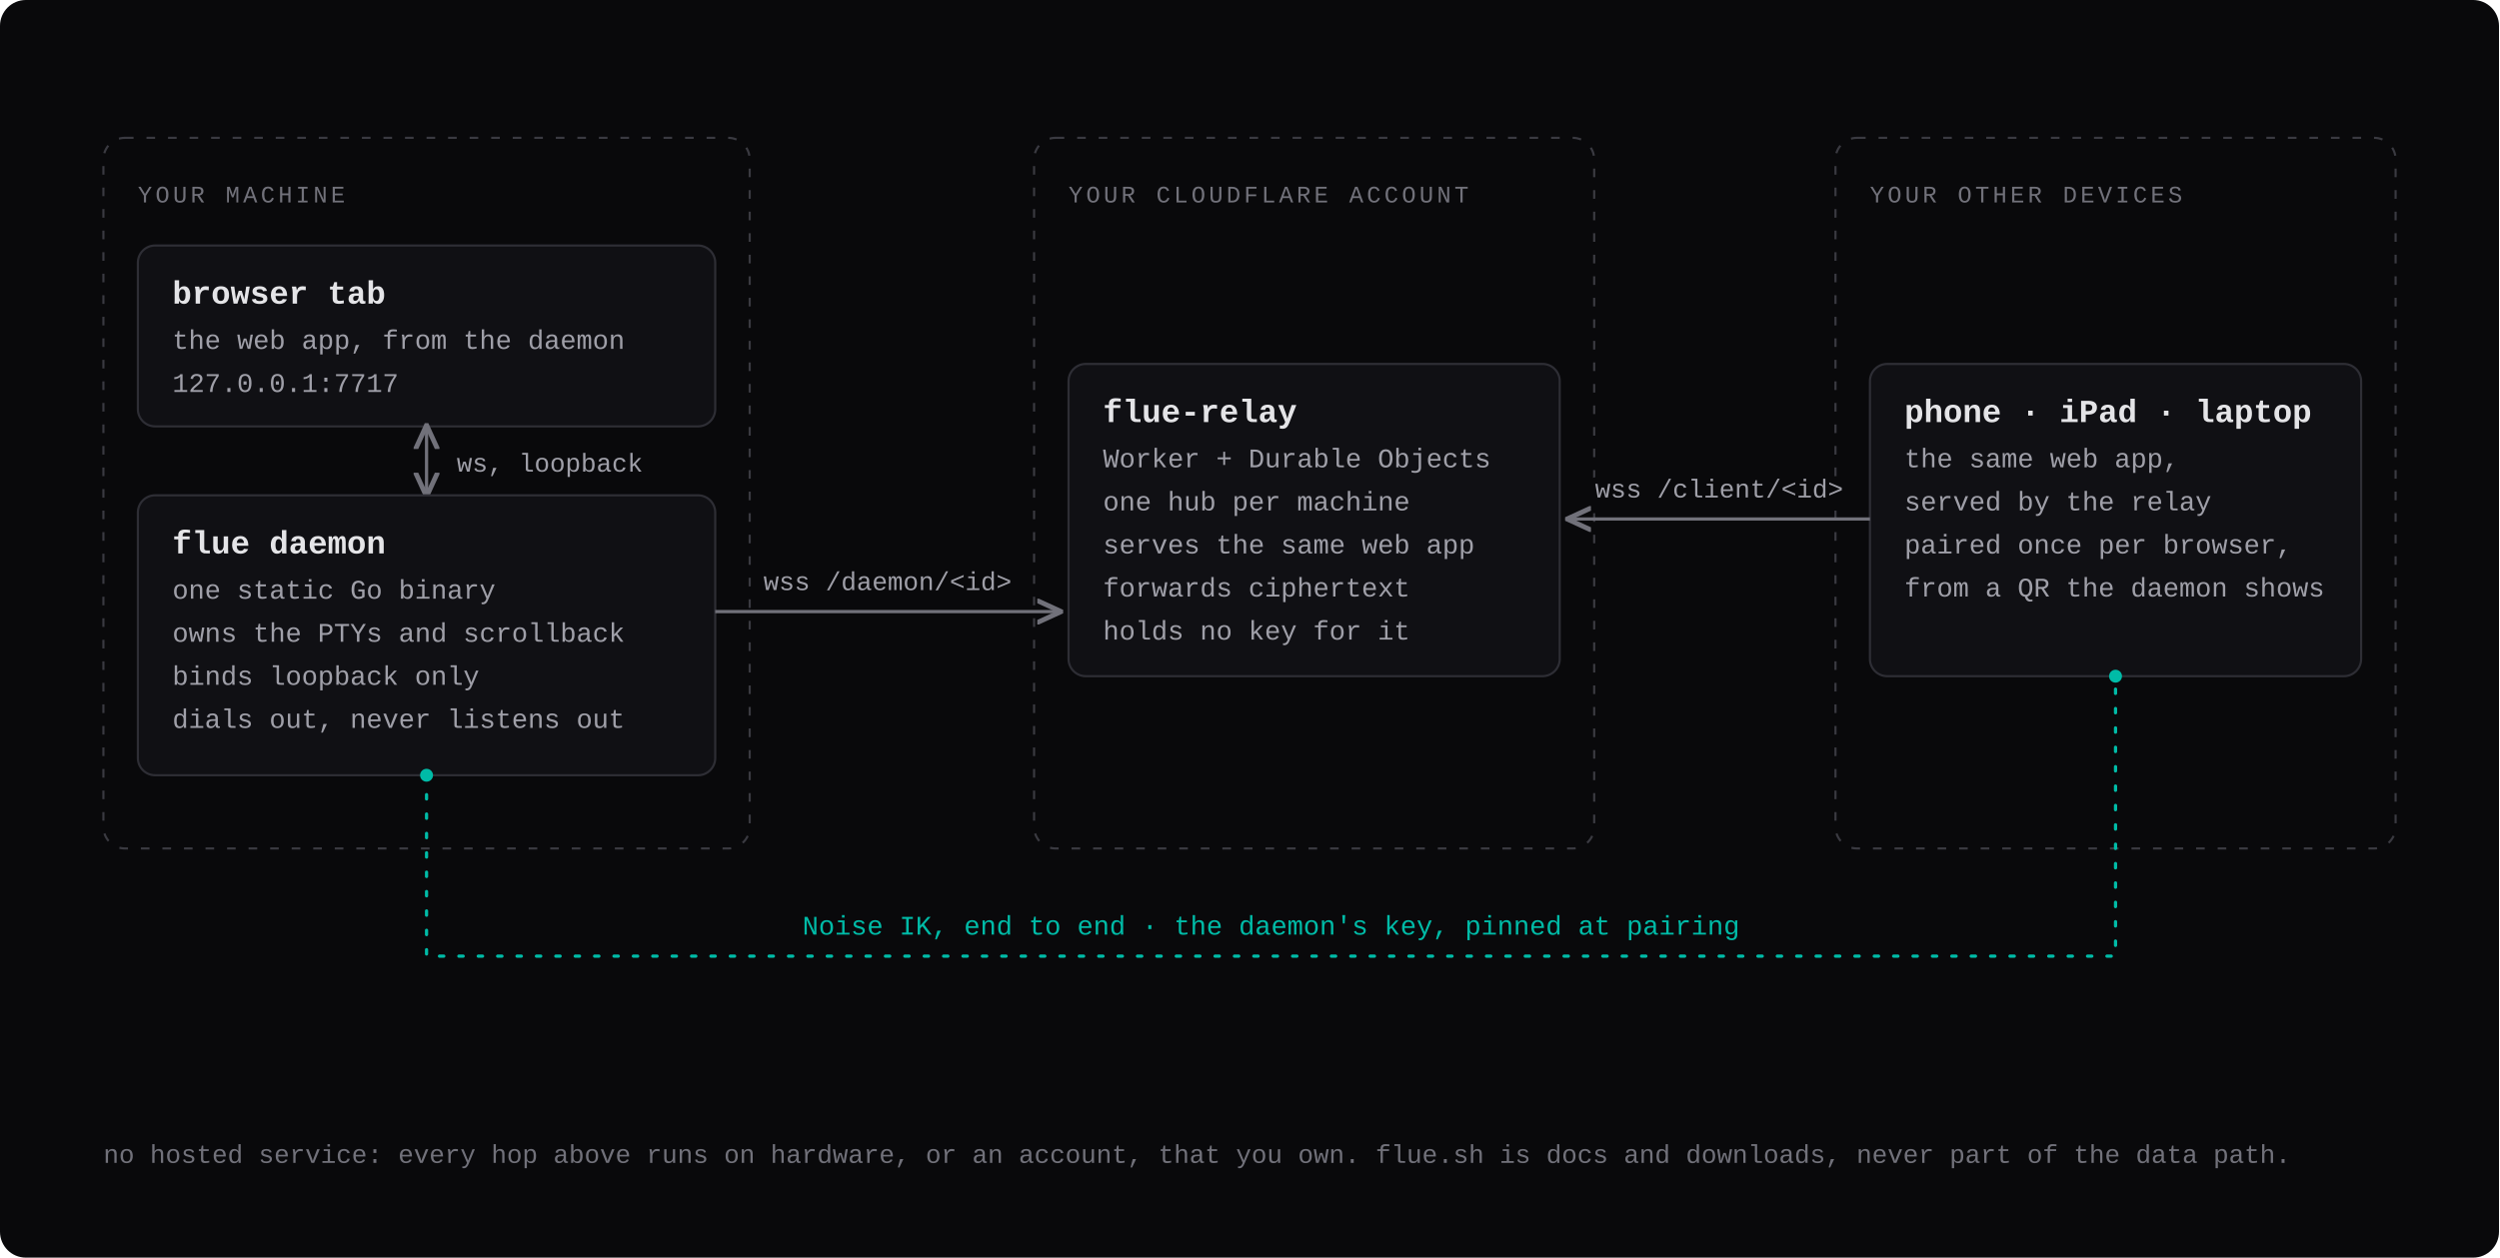
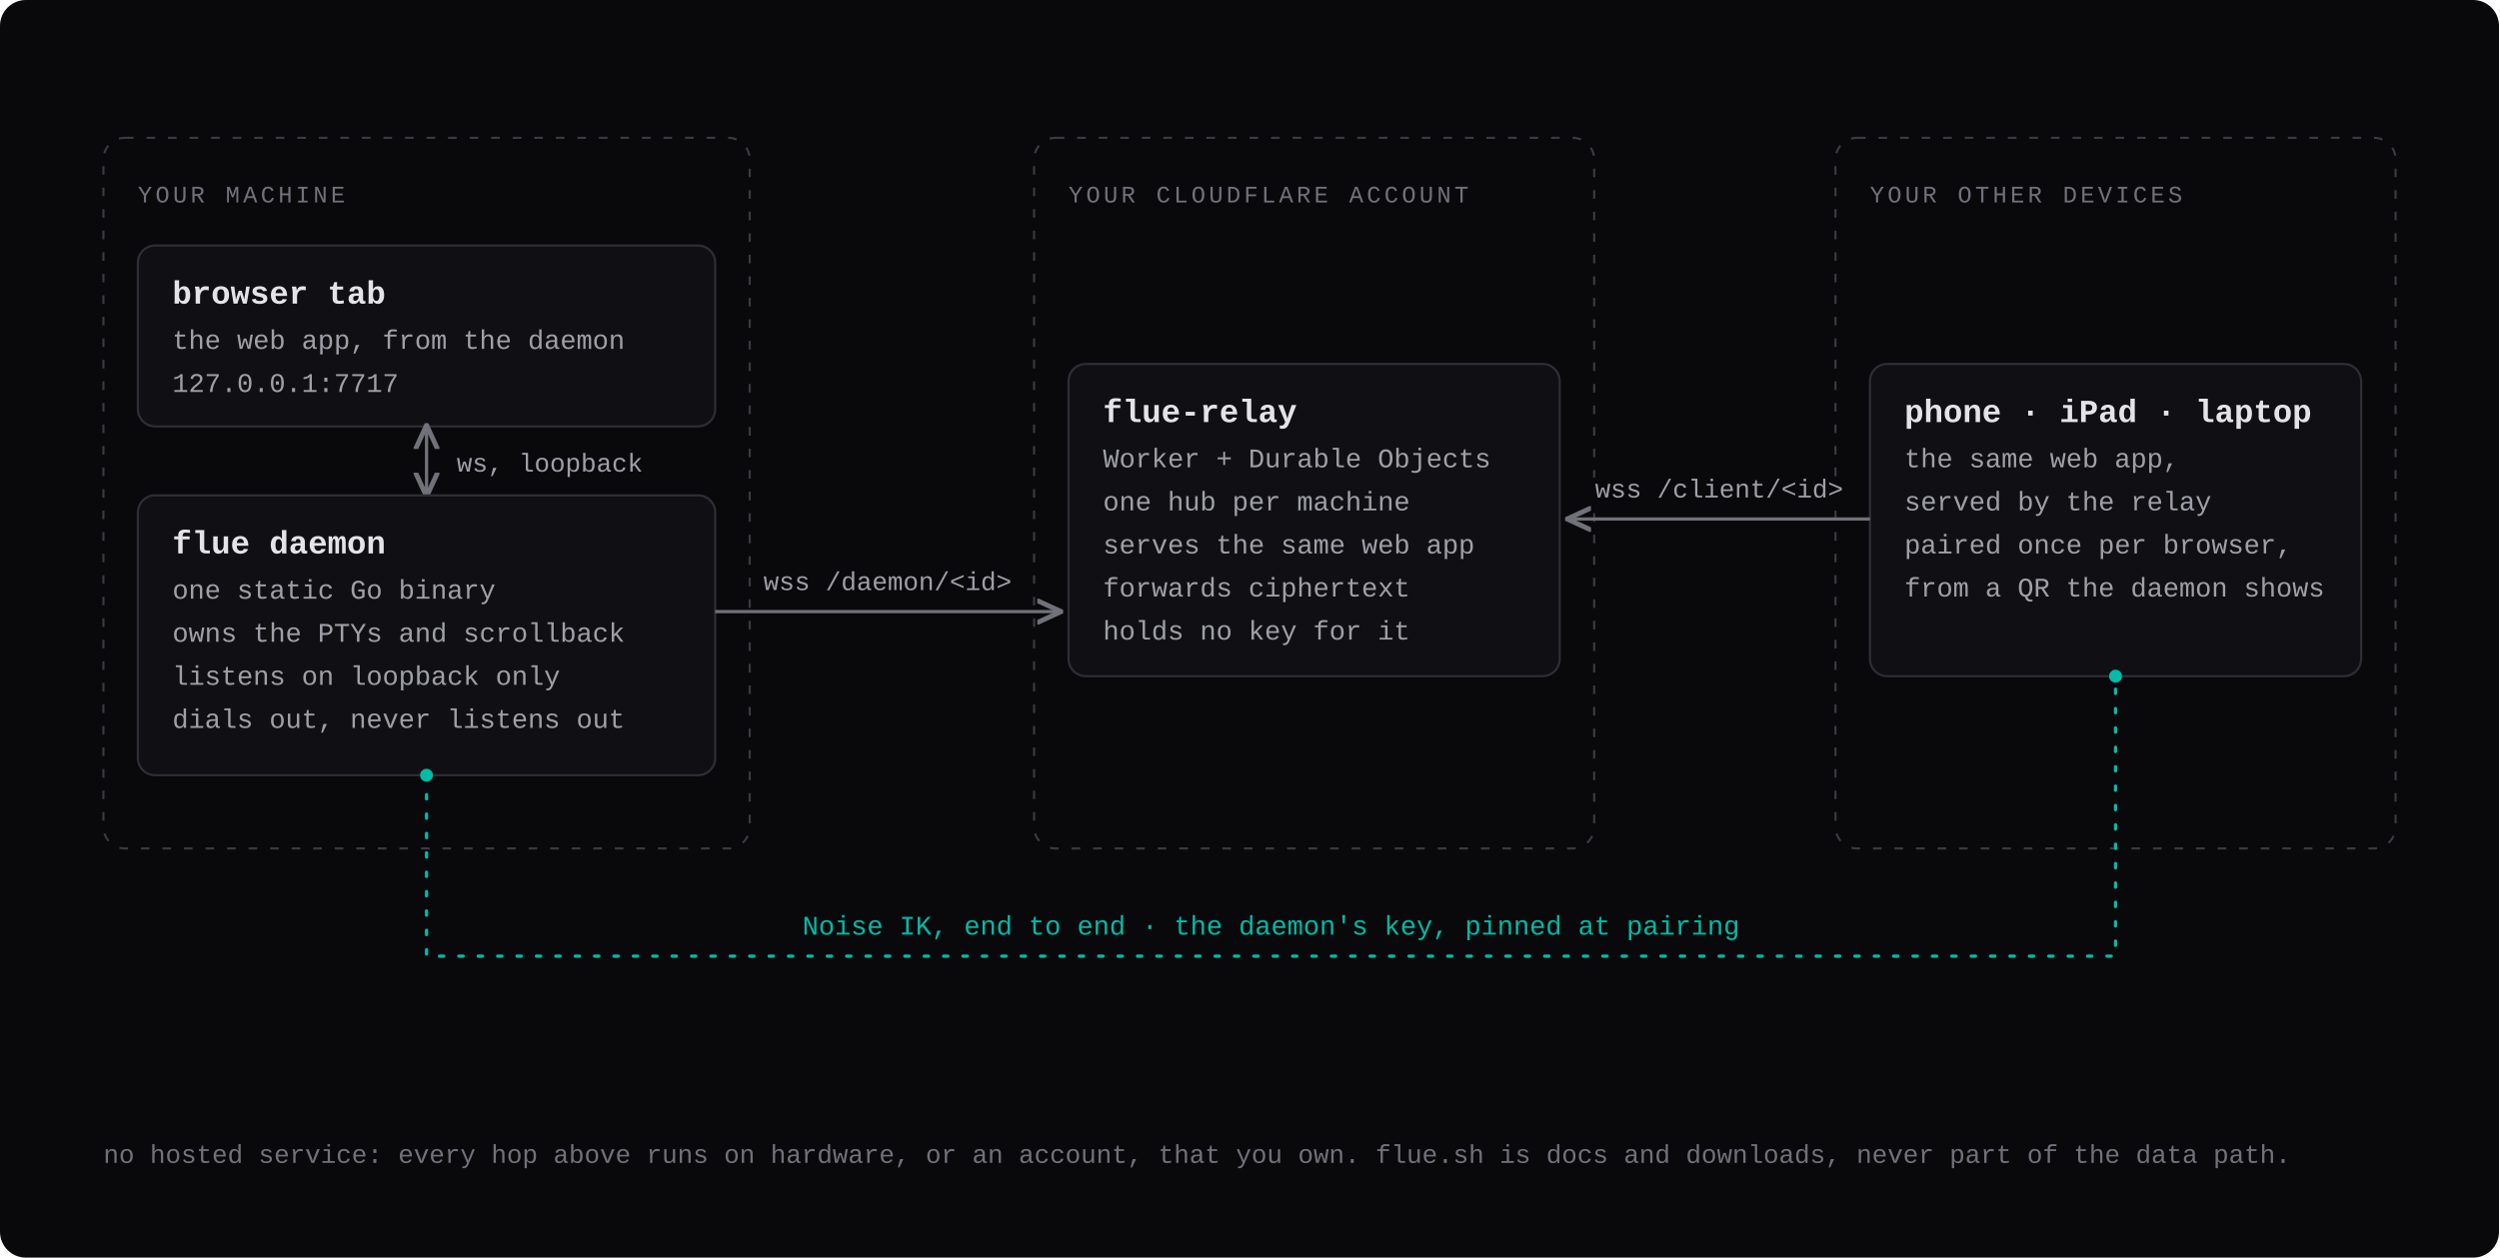
<svg xmlns="http://www.w3.org/2000/svg" viewBox="0 0 1160 584" role="img" aria-label="Architecture of flue. On your machine, a browser tab talks to the flue daemon over a loopback websocket. The daemon and your other devices each dial outbound into a relay Worker running in your own Cloudflare account; the relay forwards ciphertext it holds no key for. A Noise IK channel runs end to end from the daemon to the remote browser, with the daemon's key pinned at pairing. flue.sh is never part of the data path.">
  <style>
    text {
      font-family: ui-monospace, "SF Mono", SFMono-Regular, Menlo, Consolas, "Liberation Mono", monospace;
    }
    .eyebrow { font-size: 11px; letter-spacing: 0.14em; fill: #71717a; }
    .title   { font-size: 15px; font-weight: 600; fill: #e4e4e7; }
    .body    { font-size: 12.5px; fill: #9f9fa8; }
    .label   { font-size: 12px; fill: #9f9fa8; paint-order: stroke; stroke: #09090b; stroke-width: 6px; stroke-linejoin: round; }
    .noise   { font-size: 12.5px; fill: #00bba7; paint-order: stroke; stroke: #09090b; stroke-width: 6px; stroke-linejoin: round; }
    .foot    { font-size: 12px; fill: #71717a; }
    .zone    { fill: none; stroke: #3a3a41; stroke-dasharray: 4 6; }
    .box     { fill: #101014; stroke: #2e2e35; }
    .wire    { stroke: #71717a; stroke-width: 1.5; fill: none; }
    .e2e     { stroke: #00bba7; stroke-width: 1.5; fill: none; stroke-dasharray: 2 7; stroke-linecap: round; stroke-linejoin: round; }
  </style>
  <rect x="0" y="0" width="1160" height="584" rx="12" fill="#09090b" />
  <defs>
    <marker id="arrow" viewBox="0 0 8 8" refX="7" refY="4" markerWidth="8" markerHeight="8" orient="auto-start-reverse">
      <path d="M0,0.6 L7.4,4 L0,7.4" fill="none" stroke="#71717a" stroke-width="1.5" stroke-linecap="round" />
    </marker>
  </defs>
  <g transform="translate(0,-56)">
    <rect class="zone" x="48" y="120" width="300" height="330" rx="10" />
    <text class="eyebrow" x="64" y="150">YOUR MACHINE</text>
    <rect class="box" x="64" y="170" width="268" height="84" rx="8" />
    <text class="title" x="80" y="197">browser tab</text>
    <text class="body" x="80" y="218">the web app, from the daemon</text>
    <text class="body" x="80" y="238">127.0.0.1:7717</text>
    <line class="wire" x1="198" y1="254" x2="198" y2="286" marker-start="url(#arrow)" marker-end="url(#arrow)" />
    <text class="label" x="212" y="275">ws, loopback</text>
    <rect class="box" x="64" y="286" width="268" height="130" rx="8" />
    <text class="title" x="80" y="313">flue daemon</text>
    <text class="body" x="80" y="334">one static Go binary</text>
    <text class="body" x="80" y="354">owns the PTYs and scrollback</text>
-     <text class="body" x="80" y="374">binds loopback only</text>
+     <text class="body" x="80" y="374">listens on loopback only</text>
    <text class="body" x="80" y="394">dials out, never listens out</text>
    <rect class="zone" x="480" y="120" width="260" height="330" rx="10" />
    <text class="eyebrow" x="496" y="150">YOUR CLOUDFLARE ACCOUNT</text>
    <rect class="box" x="496" y="225" width="228" height="145" rx="8" />
    <text class="title" x="512" y="252">flue-relay</text>
    <text class="body" x="512" y="273">Worker + Durable Objects</text>
    <text class="body" x="512" y="293">one hub per machine</text>
    <text class="body" x="512" y="313">serves the same web app</text>
    <text class="body" x="512" y="333">forwards ciphertext</text>
    <text class="body" x="512" y="353">holds no key for it</text>
    <rect class="zone" x="852" y="120" width="260" height="330" rx="10" />
    <text class="eyebrow" x="868" y="150">YOUR OTHER DEVICES</text>
    <rect class="box" x="868" y="225" width="228" height="145" rx="8" />
    <text class="title" x="884" y="252">phone · iPad · laptop</text>
    <text class="body" x="884" y="273">the same web app,</text>
    <text class="body" x="884" y="293">served by the relay</text>
    <text class="body" x="884" y="313">paired once per browser,</text>
    <text class="body" x="884" y="333">from a QR the daemon shows</text>
    <line class="wire" x1="332" y1="340" x2="492" y2="340" marker-end="url(#arrow)" />
    <text class="label" x="412" y="330" text-anchor="middle">wss /daemon/&lt;id&gt;</text>
    <line class="wire" x1="868" y1="297" x2="728" y2="297" marker-end="url(#arrow)" />
    <text class="label" x="798" y="287" text-anchor="middle">wss /client/&lt;id&gt;</text>
    <path class="e2e" d="M198,416 V500 H982 V370" />
    <circle cx="198" cy="416" r="3" fill="#00bba7" />
    <circle cx="982" cy="370" r="3" fill="#00bba7" />
    <text class="noise" x="590" y="490" text-anchor="middle">Noise IK, end to end · the daemon's key, pinned at pairing</text>
    <text class="foot" x="48" y="596">no hosted service: every hop above runs on hardware, or an account, that you own. flue.sh is docs and downloads, never part of the data path.</text>
  </g>
</svg>
